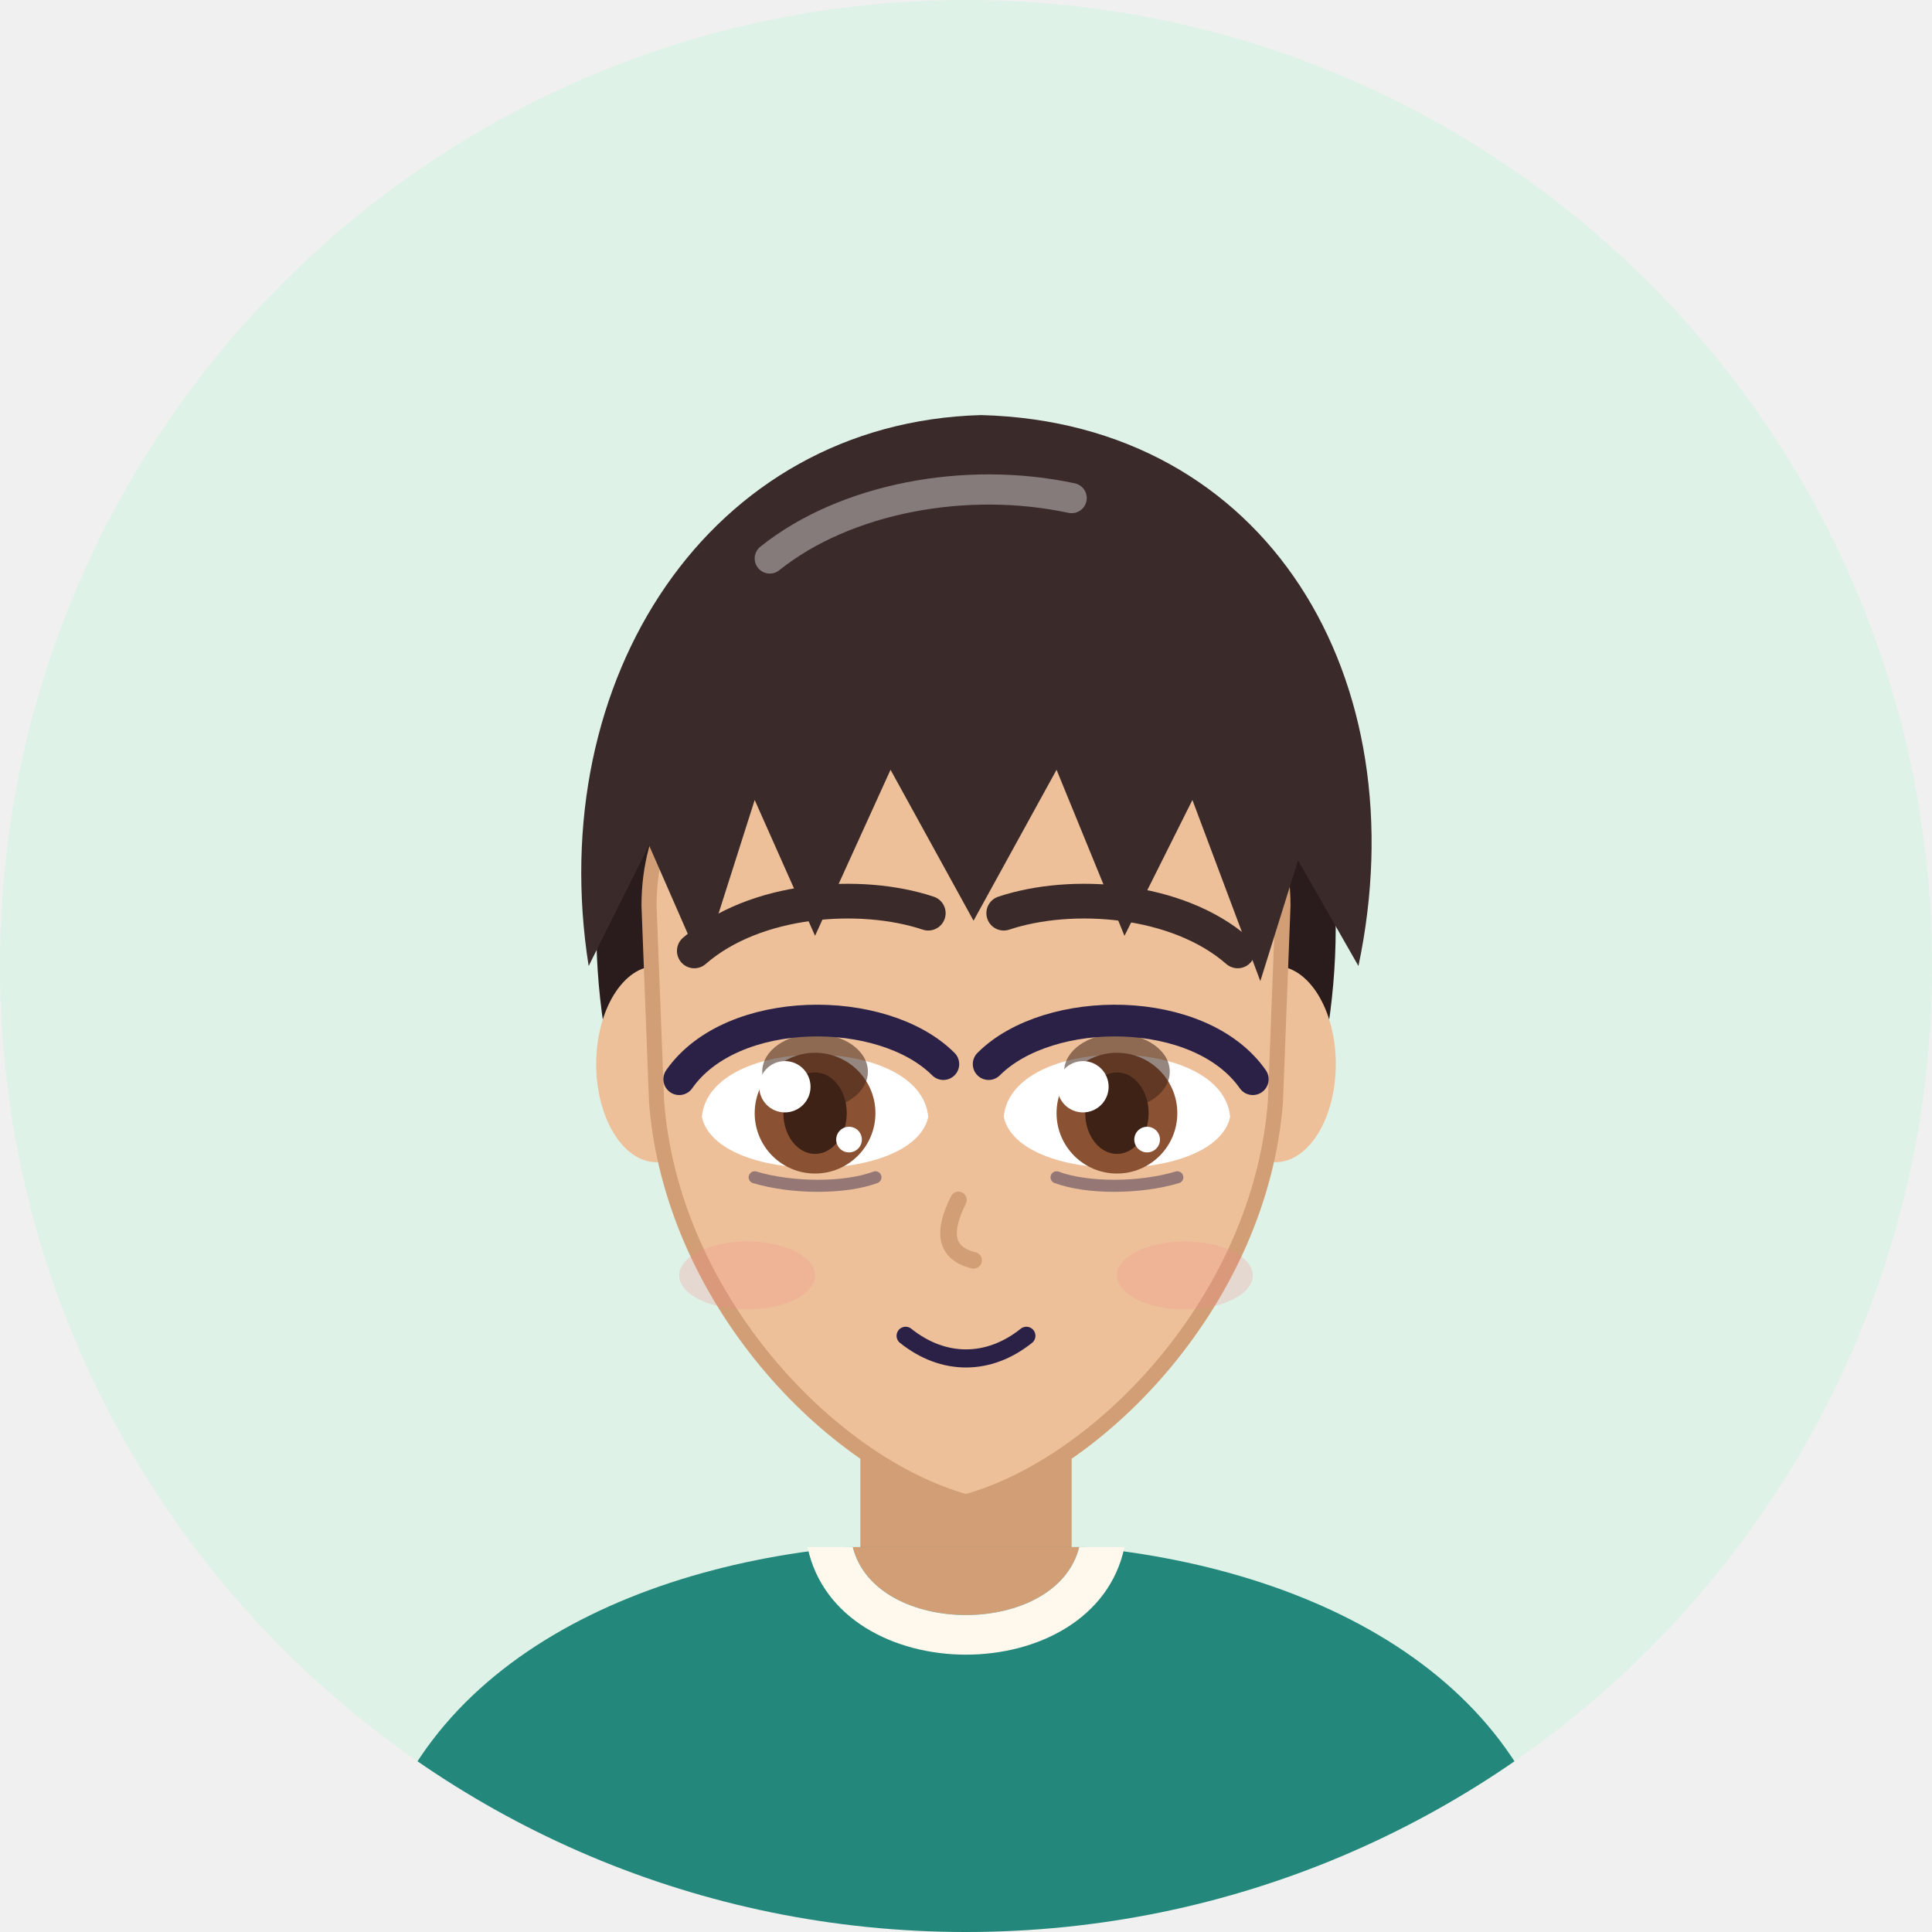
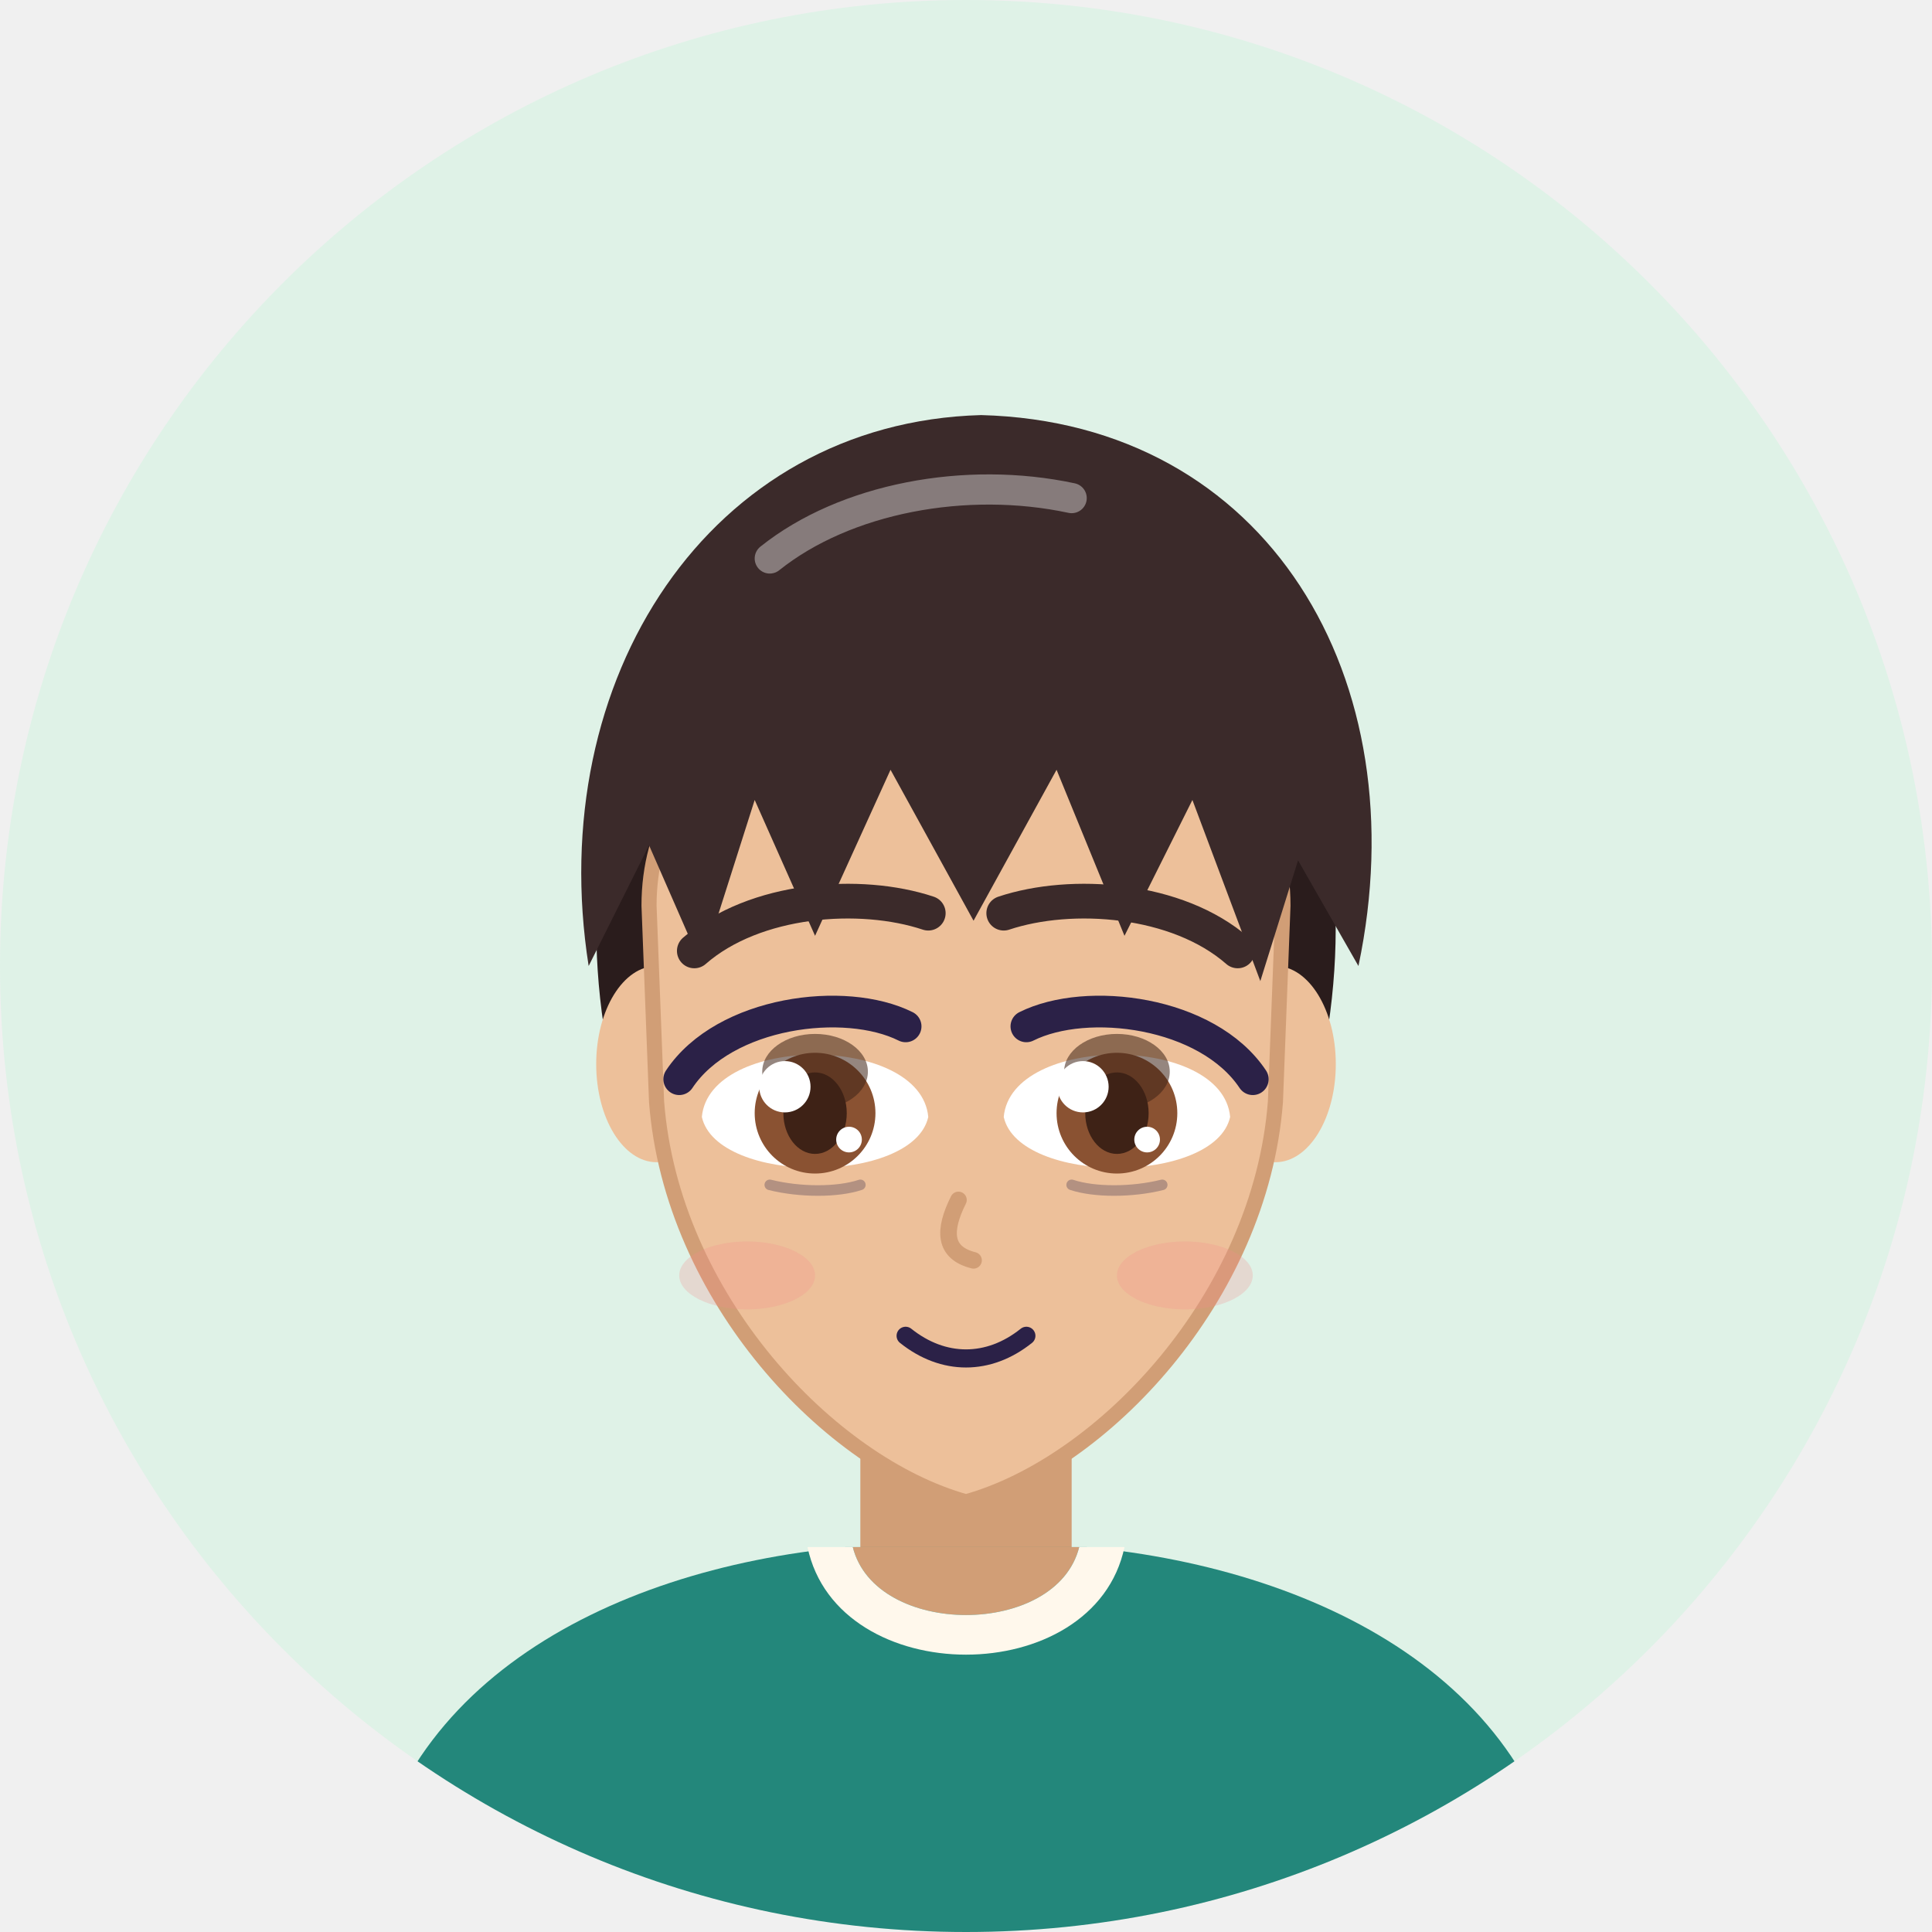
<svg xmlns="http://www.w3.org/2000/svg" width="256" height="256" viewBox="0 0 256 256">
  <defs>
    <clipPath id="c">
      <circle cx="128" cy="128" r="128" />
    </clipPath>
  </defs>
  <g clip-path="url(#c)">
    <circle cx="128" cy="128" r="128" fill="#DFF2E7" />
    <path d="M80 136 C74 96 96 64 128 62 C160 64 182 96 176 136 Z" fill="#2A1C1C" />
    <rect x="114" y="178" width="28" height="42" fill="#D19E76" />
    <path d="M48 256 C50 224 80 208 112 205 L144 205 C176 208 206 224 208 256 Z" fill="#23877B" />
    <path d="M113 205 C116 217 140 217 143 205 Z" fill="#D19E76" />
    <path d="M107 205 C111 224 145 224 149 205 L143 205 C140 217 116 217 113 205 Z" fill="#FFF8EC" />
    <ellipse cx="87" cy="141" rx="8" ry="13" fill="#EDC09A" />
    <ellipse cx="169" cy="141" rx="8" ry="13" fill="#EDC09A" />
    <path d="M86 120 C86 78 170 78 170 120 L169 146 C167 172 146 194 128 199 C110 194 89 172 87 146 Z" fill="#EDC09A" stroke="#D19E76" stroke-width="2" />
    <g>
      <path d="M92 126 C100 119 114 118 123 121" fill="none" stroke="#3B2A2A" stroke-width="4.6" stroke-linecap="round" />
      <path d="M93 148 C94 137 122 137 123 148 C121 157 95 157 93 148 Z" fill="#FFFFFF" />
      <ellipse cx="108" cy="147.5" rx="8" ry="8" fill="#8A5232" />
      <ellipse cx="108" cy="142" rx="7" ry="5" fill="#3E2216" opacity="0.55" />
      <ellipse cx="108" cy="147.5" rx="4.2" ry="5.4" fill="#3E2216" />
      <circle cx="104" cy="144" r="3.4" fill="#FFFFFF" />
      <circle cx="112.5" cy="151" r="1.7" fill="#FFFFFF" />
-       <path d="M90 143 C97 133 117 133 125 141" fill="none" stroke="#2B2147" stroke-width="4.2" stroke-linecap="round" stroke-linejoin="round" />
-       <path d="M100 156 C105 157.5 112 157.5 116 156" fill="none" stroke="#2B2147" stroke-width="1.6" stroke-linecap="round" opacity="0.45" />
+       <path d="M90 143 C96 134 112 132 120 136" fill="none" stroke="#2B2147" stroke-width="4.2" stroke-linecap="round" stroke-linejoin="round" />
+       <path d="M102 157 C106 158 111 158 114 157" fill="none" stroke="#2B2147" stroke-width="1.4" stroke-linecap="round" opacity="0.3" />
      <ellipse cx="99" cy="169" rx="9" ry="4.5" fill="#F28B8B" opacity="0.25" />
    </g>
    <g transform="translate(256 0) scale(-1 1)">
      <path d="M92 126 C100 119 114 118 123 121" fill="none" stroke="#3B2A2A" stroke-width="4.6" stroke-linecap="round" />
      <path d="M93 148 C94 137 122 137 123 148 C121 157 95 157 93 148 Z" fill="#FFFFFF" />
      <ellipse cx="108" cy="147.5" rx="8" ry="8" fill="#8A5232" />
      <ellipse cx="108" cy="142" rx="7" ry="5" fill="#3E2216" opacity="0.55" />
      <ellipse cx="108" cy="147.5" rx="4.2" ry="5.4" fill="#3E2216" />
      <circle cx="112.5" cy="144" r="3.4" fill="#FFFFFF" />
      <circle cx="104" cy="151" r="1.7" fill="#FFFFFF" />
-       <path d="M90 143 C97 133 117 133 125 141" fill="none" stroke="#2B2147" stroke-width="4.2" stroke-linecap="round" stroke-linejoin="round" />
-       <path d="M100 156 C105 157.5 112 157.5 116 156" fill="none" stroke="#2B2147" stroke-width="1.6" stroke-linecap="round" opacity="0.45" />
+       <path d="M90 143 C96 134 112 132 120 136" fill="none" stroke="#2B2147" stroke-width="4.2" stroke-linecap="round" stroke-linejoin="round" />
+       <path d="M102 157 C106 158 111 158 114 157" fill="none" stroke="#2B2147" stroke-width="1.4" stroke-linecap="round" opacity="0.3" />
      <ellipse cx="99" cy="169" rx="9" ry="4.5" fill="#F28B8B" opacity="0.25" />
    </g>
    <path d="M127 159 C125 163 125 166 129 167" fill="none" stroke="#D19E76" stroke-width="2.2" stroke-linecap="round" />
    <path d="M120 177 C125 181 131 181 136 177" fill="none" stroke="#2B2147" stroke-width="2.4" stroke-linecap="round" stroke-linejoin="round" />
    <path d="M78 128 C72 90 94 56 130 55 C168 56 188 90 180 128 L172 114 L167 130 L158 106 L149 124 L140 102 L129 122 L118 102 L108 124 L100 106 L93 128 L86 112 Z" fill="#3B2A2A" />
    <path d="M102 74 C112 66 128 63 142 66" fill="none" stroke="#FFFFFF" stroke-opacity="0.38" stroke-width="4" stroke-linecap="round" />
  </g>
</svg>
